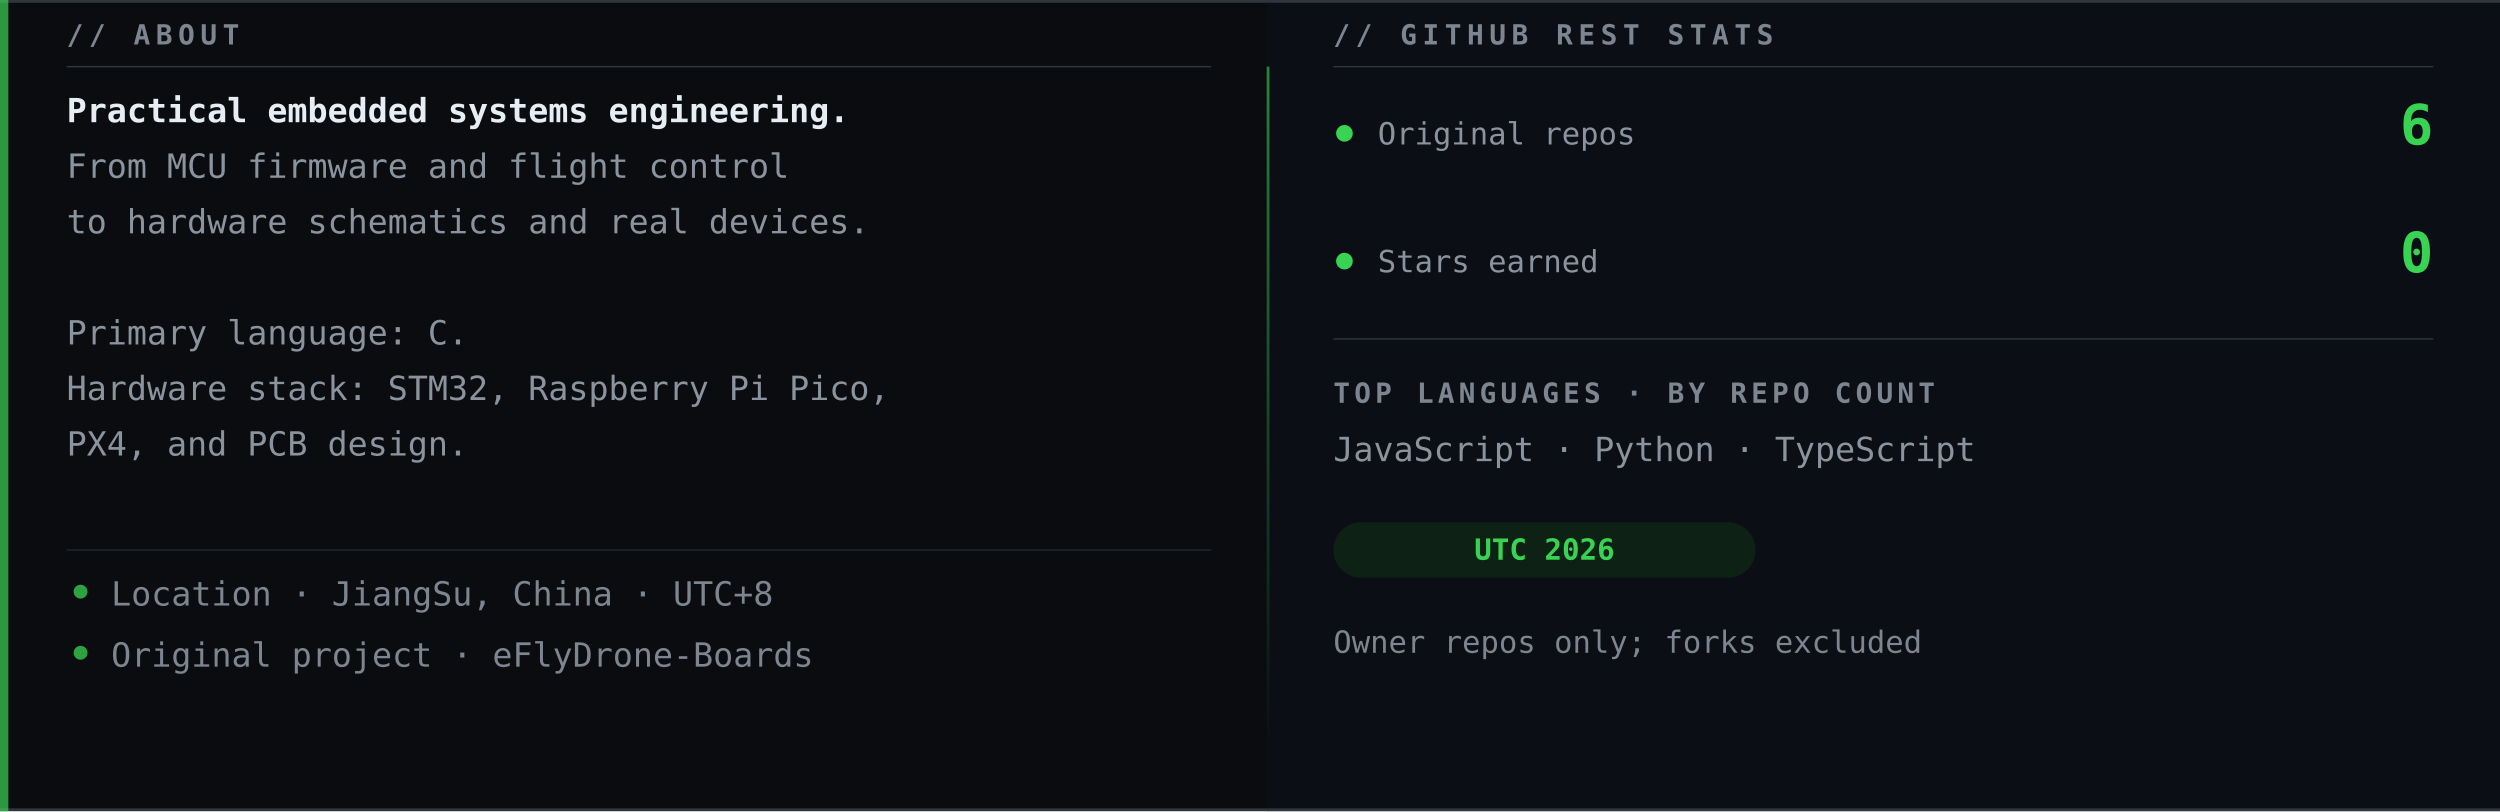
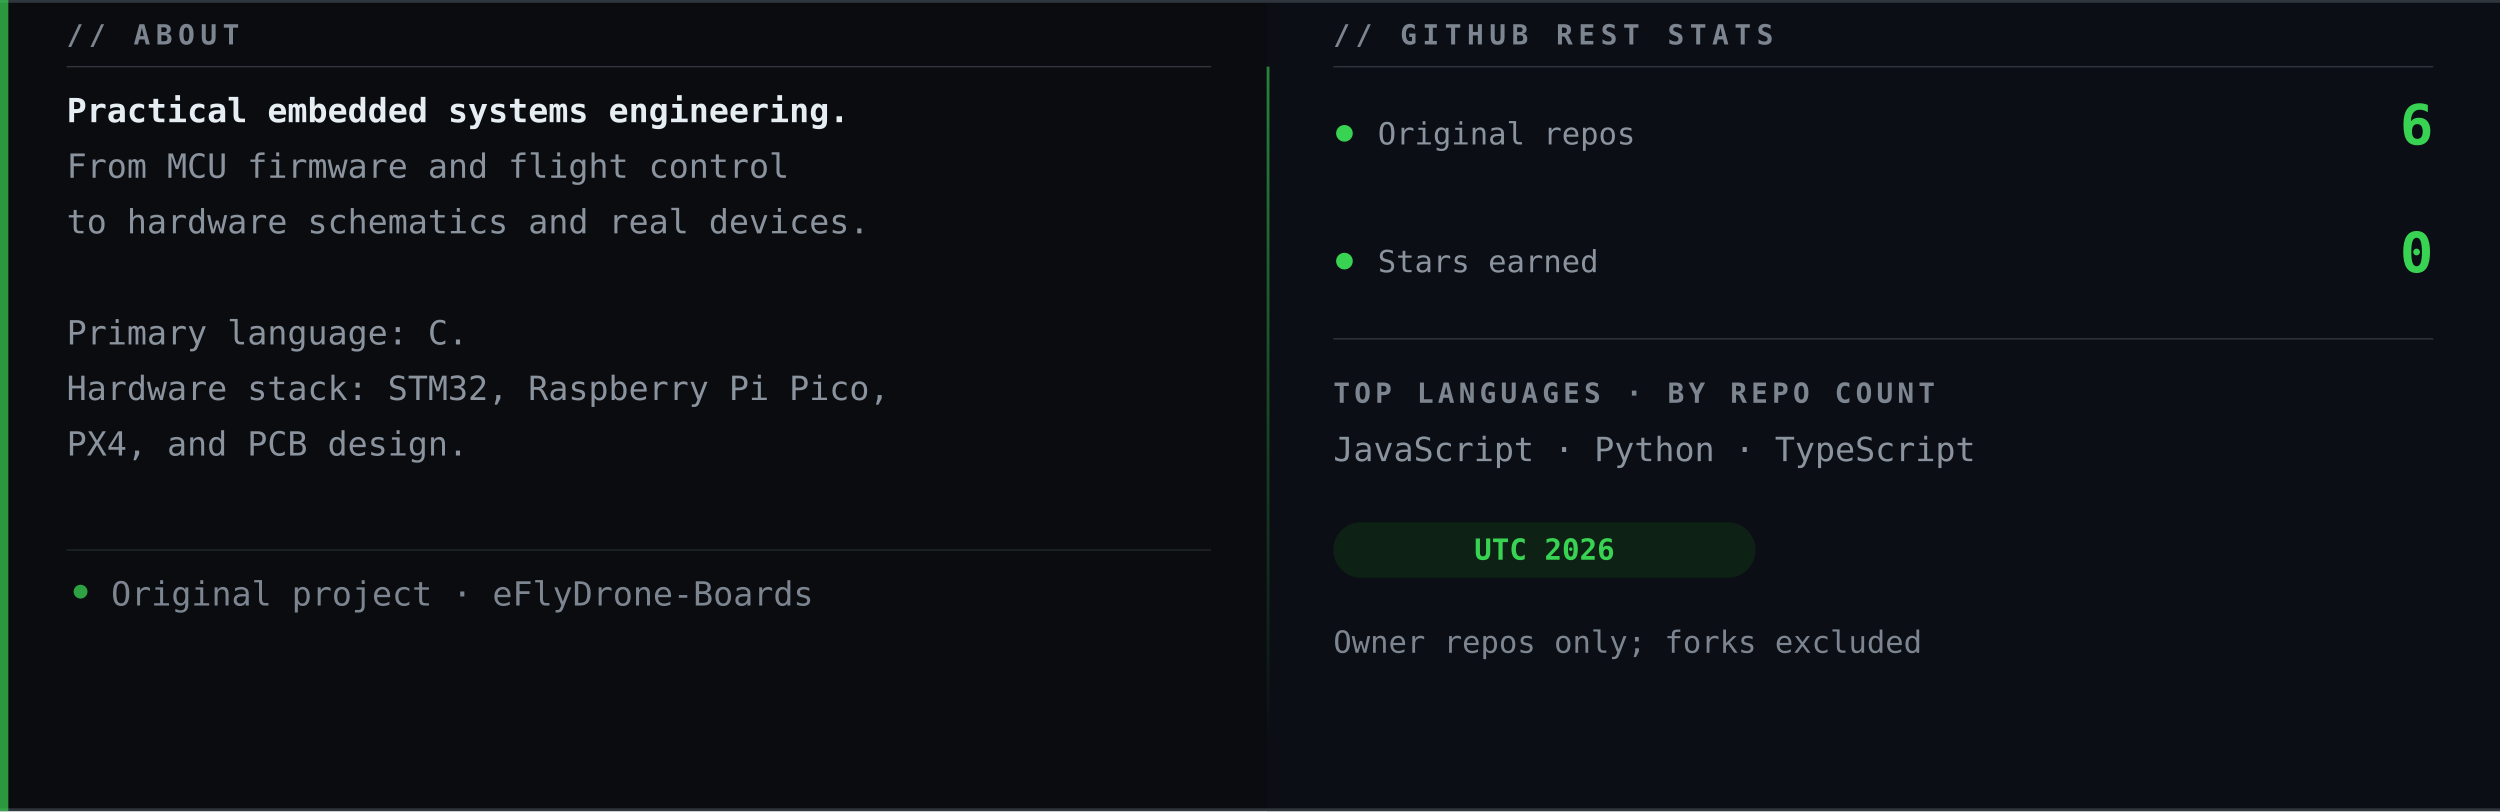
<svg xmlns="http://www.w3.org/2000/svg" width="900" height="292" viewBox="0 0 900 292" role="img" aria-labelledby="title desc">
  <defs>
    <linearGradient id="divider" x1="0" x2="0" y2="1">
      <stop stop-color="#39d353" stop-opacity=".6" />
      <stop offset="1" stop-color="#39d353" stop-opacity="0" />
    </linearGradient>
  </defs>
  <rect width="900" height="292" fill="#0a0c10" />
  <rect x="456" width="444" height="292" fill="#0d1015" opacity=".65" />
  <path d="M0 .5H900M0 291.5H900" stroke="#30363d" stroke-width="1" />
  <text x="24" y="16" font-family="Consolas, Menlo, 'DejaVu Sans Mono', 'Courier New', monospace" font-size="10" font-weight="700" letter-spacing="2" fill="#7d8590">// ABOUT</text>
  <path d="M24 24H436" stroke="#30363d" stroke-width=".5" />
  <text x="24" y="44" font-family="Consolas, Menlo, 'DejaVu Sans Mono', 'Courier New', monospace" font-size="12" font-weight="700" fill="#e6edf3">Practical embedded systems engineering.</text>
  <text x="24" y="64" font-family="Consolas, Menlo, 'DejaVu Sans Mono', 'Courier New', monospace" font-size="12" font-weight="400" fill="#8b949e">From MCU firmware and flight control</text>
  <text x="24" y="84" font-family="Consolas, Menlo, 'DejaVu Sans Mono', 'Courier New', monospace" font-size="12" font-weight="400" fill="#8b949e">to hardware schematics and real devices.</text>
  <text x="24" y="124" font-family="Consolas, Menlo, 'DejaVu Sans Mono', 'Courier New', monospace" font-size="12" font-weight="400" fill="#8b949e">Primary language: C.</text>
  <text x="24" y="144" font-family="Consolas, Menlo, 'DejaVu Sans Mono', 'Courier New', monospace" font-size="12" font-weight="400" fill="#8b949e">Hardware stack: STM32, Raspberry Pi Pico,</text>
  <text x="24" y="164" font-family="Consolas, Menlo, 'DejaVu Sans Mono', 'Courier New', monospace" font-size="12" font-weight="400" fill="#8b949e">PX4, and PCB design.</text>
  <path d="M24 198H436" stroke="#21262d" stroke-width=".5" />
  <circle cx="29" cy="213" r="2.5" fill="#39d353" opacity=".75" />
-   <text x="40" y="218" font-family="Consolas, Menlo, 'DejaVu Sans Mono', 'Courier New', monospace" font-size="12" fill="#7d8590">Location · JiangSu, China · UTC+8</text>
-   <circle cx="29" cy="235" r="2.5" fill="#39d353" opacity=".75" />
-   <text x="40" y="240" font-family="Consolas, Menlo, 'DejaVu Sans Mono', 'Courier New', monospace" font-size="12" fill="#7d8590">Original project · eFlyDrone-Boards</text>
+   <text x="40" y="218" font-family="Consolas, Menlo, 'DejaVu Sans Mono', 'Courier New', monospace" font-size="12" fill="#7d8590">Original project · eFlyDrone-Boards</text>
  <rect x="456" y="24" width="1" height="244" fill="url(#divider)" />
  <text x="480" y="16" font-family="Consolas, Menlo, 'DejaVu Sans Mono', 'Courier New', monospace" font-size="10" font-weight="700" letter-spacing="2" fill="#7d8590">// GITHUB REST STATS</text>
  <path d="M480 24H876" stroke="#30363d" stroke-width=".5" />
  <circle cx="484" cy="48" r="3" fill="#39d353" />
  <text x="496" y="52" font-family="Consolas, Menlo, 'DejaVu Sans Mono', 'Courier New', monospace" font-size="11" fill="#8b949e">Original repos</text>
  <text x="876" y="52" text-anchor="end" font-family="Consolas, Menlo, 'DejaVu Sans Mono', 'Courier New', monospace" font-size="20" font-weight="700" fill="#39d353">6</text>
  <circle cx="484" cy="94" r="3" fill="#39d353" />
  <text x="496" y="98" font-family="Consolas, Menlo, 'DejaVu Sans Mono', 'Courier New', monospace" font-size="11" fill="#8b949e">Stars earned</text>
  <text x="876" y="98" text-anchor="end" font-family="Consolas, Menlo, 'DejaVu Sans Mono', 'Courier New', monospace" font-size="20" font-weight="700" fill="#39d353">0</text>
  <path d="M480 122H876" stroke="#30363d" stroke-width=".5" />
  <text x="480" y="145" font-family="Consolas, Menlo, 'DejaVu Sans Mono', 'Courier New', monospace" font-size="10" font-weight="700" letter-spacing="1.5" fill="#7d8590">TOP LANGUAGES · BY REPO COUNT</text>
  <text x="480" y="166" font-family="Consolas, Menlo, 'DejaVu Sans Mono', 'Courier New', monospace" font-size="12" fill="#8b949e">JavaScript · Python · TypeScript</text>
  <rect x="480" y="188" width="152" height="20" rx="10" fill="#0d2114" />
  <text x="556" y="201.5" text-anchor="middle" font-family="Consolas, Menlo, 'DejaVu Sans Mono', 'Courier New', monospace" font-size="10.5" font-weight="700" fill="#39d353">UTC 2026</text>
  <text x="480" y="235" font-family="Consolas, Menlo, 'DejaVu Sans Mono', 'Courier New', monospace" font-size="11" fill="#7d8590">Owner repos only; forks excluded</text>
  <rect width="3" height="292" fill="#39d353" opacity=".7" />
</svg>
